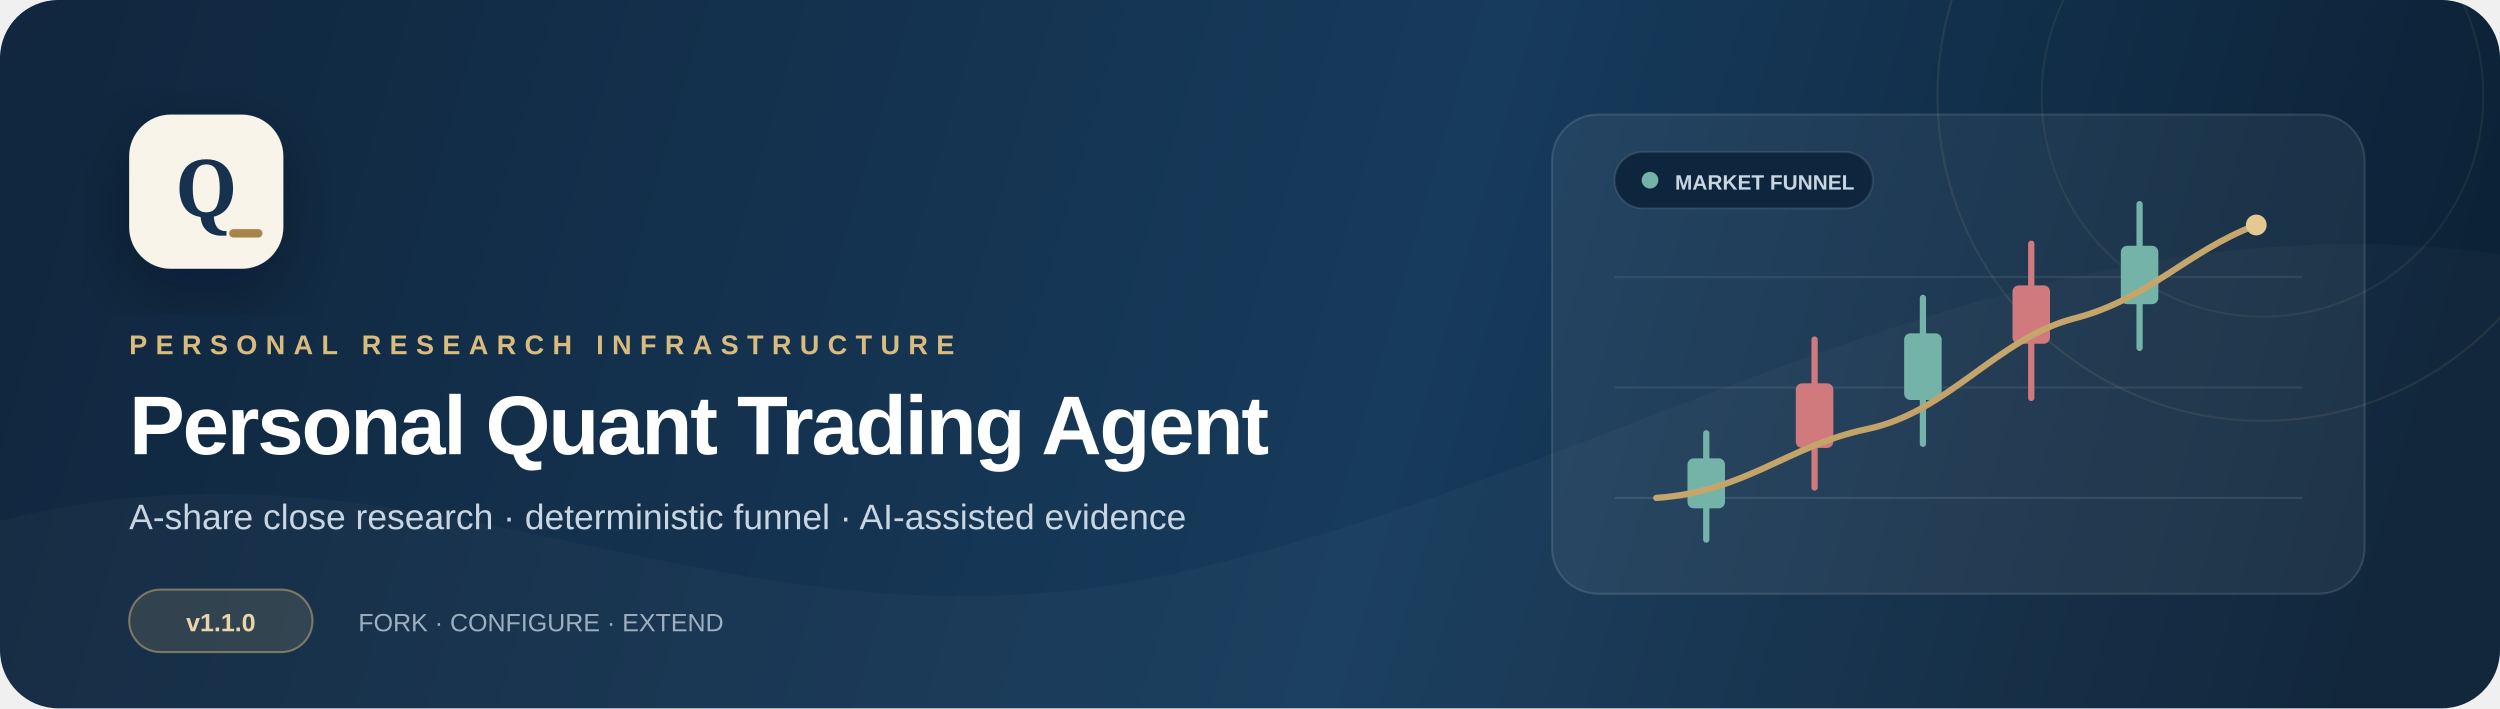
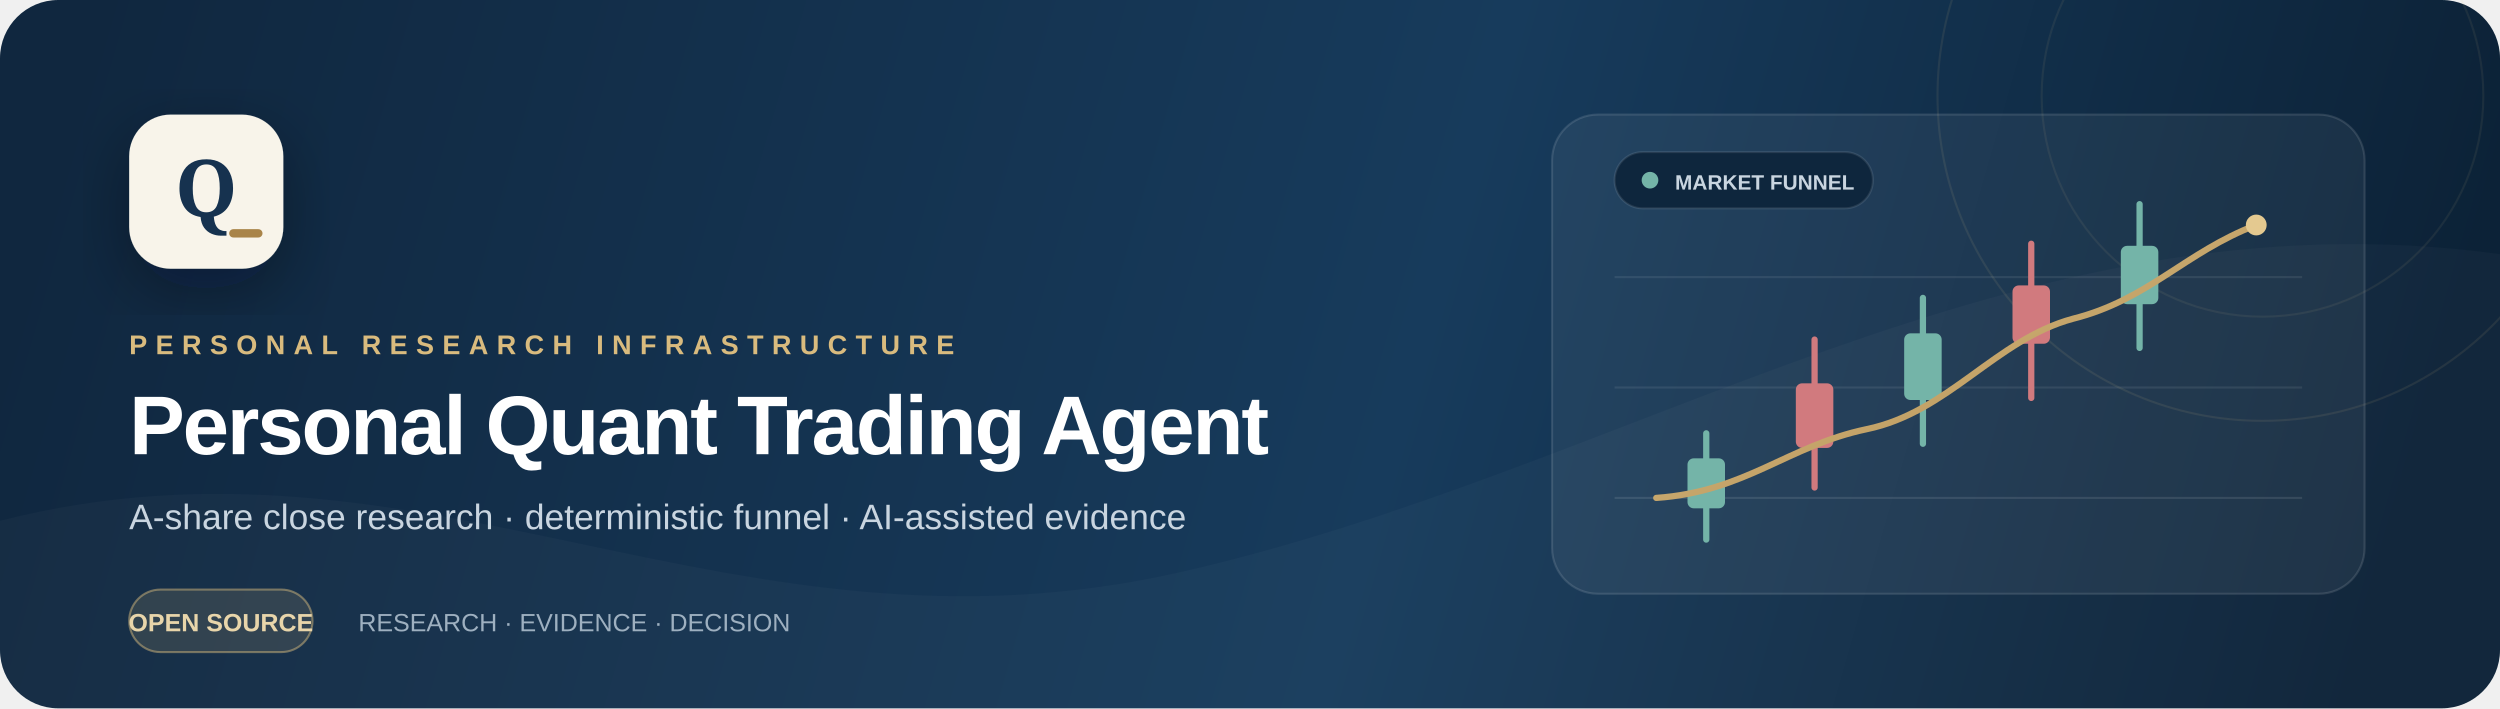
<svg xmlns="http://www.w3.org/2000/svg" width="1200" height="340" viewBox="0 0 1200 340" fill="none">
  <defs>
    <linearGradient id="bg" x1="40" y1="18" x2="1130" y2="330" gradientUnits="userSpaceOnUse">
      <stop stop-color="#10273F" />
      <stop offset="0.58" stop-color="#173B5C" />
      <stop offset="1" stop-color="#0C2237" />
    </linearGradient>
    <linearGradient id="gold" x1="0" y1="0" x2="1" y2="1">
      <stop stop-color="#E4C990" />
      <stop offset="1" stop-color="#A98448" />
    </linearGradient>
    <filter id="shadow" x="-30%" y="-30%" width="160%" height="160%">
      <feDropShadow dx="0" dy="10" stdDeviation="16" flood-color="#06121F" flood-opacity="0.35" />
    </filter>
  </defs>
  <rect width="1200" height="340" rx="28" fill="url(#bg)" />
  <path d="M0 250C204 198 350 323 565 275C783 226 967 90 1200 122V340H0V250Z" fill="#FFFFFF" fill-opacity="0.025" />
  <circle cx="1086" cy="46" r="156" stroke="#D9BB7E" stroke-opacity="0.10" />
  <circle cx="1086" cy="46" r="106" stroke="#D9BB7E" stroke-opacity="0.08" />
  <g transform="translate(62 55)" filter="url(#shadow)">
    <rect width="74" height="74" rx="20" fill="#F8F4EA" />
    <text x="37" y="49" text-anchor="middle" fill="#15314F" font-family="Georgia, serif" font-size="38" font-weight="700">Q</text>
    <path d="M50 57H62" stroke="#A98448" stroke-width="4" stroke-linecap="round" />
  </g>
  <text x="62" y="170" fill="#D9BB7E" font-family="Arial, sans-serif" font-size="13" font-weight="700" letter-spacing="4">PERSONAL RESEARCH INFRASTRUCTURE</text>
  <text x="62" y="218" fill="#FFFFFF" font-family="Arial, sans-serif" font-size="40" font-weight="700" letter-spacing="-1">Personal Quant Trading Agent</text>
  <text x="62" y="254" fill="#C9D5E0" font-family="Arial, sans-serif" font-size="17">A-share close research · deterministic funnel · AI-assisted evidence</text>
  <g transform="translate(62 283)">
    <rect width="88" height="30" rx="15" fill="#D9BB7E" fill-opacity="0.14" stroke="#D9BB7E" stroke-opacity="0.48" />
-     <text x="44" y="20" text-anchor="middle" fill="#E8D5AA" font-family="Arial, sans-serif" font-size="12" font-weight="700">v1.1.0</text>
-     <text x="110" y="20" fill="#9EB0C0" font-family="Arial, sans-serif" font-size="12">FORK · CONFIGURE · EXTEND</text>
+     <text x="44" y="20" text-anchor="middle" fill="#E8D5AA" font-family="Arial, sans-serif" font-size="12" font-weight="700">OPEN SOURCE</text>
+     <text x="110" y="20" fill="#9EB0C0" font-family="Arial, sans-serif" font-size="12">RESEARCH · EVIDENCE · DECISION</text>
  </g>
  <g transform="translate(745 55)">
    <rect width="390" height="230" rx="22" fill="#FFFFFF" fill-opacity="0.055" stroke="#FFFFFF" stroke-opacity="0.12" />
    <path d="M30 184H360" stroke="#FFFFFF" stroke-opacity="0.10" />
    <path d="M30 131H360" stroke="#FFFFFF" stroke-opacity="0.08" />
    <path d="M30 78H360" stroke="#FFFFFF" stroke-opacity="0.08" />
    <g stroke-linecap="round">
      <path d="M74 153V204" stroke="#74B4A8" stroke-width="3" />
      <rect x="65" y="165" width="18" height="24" rx="3" fill="#74B4A8" />
      <path d="M126 108V179" stroke="#D17A7E" stroke-width="3" />
      <rect x="117" y="129" width="18" height="31" rx="3" fill="#D17A7E" />
      <path d="M178 88V158" stroke="#74B4A8" stroke-width="3" />
      <rect x="169" y="105" width="18" height="32" rx="3" fill="#74B4A8" />
      <path d="M230 62V136" stroke="#D17A7E" stroke-width="3" />
      <rect x="221" y="82" width="18" height="28" rx="3" fill="#D17A7E" />
      <path d="M282 43V112" stroke="#74B4A8" stroke-width="3" />
      <rect x="273" y="63" width="18" height="28" rx="3" fill="#74B4A8" />
    </g>
    <path d="M50 184C93 181 113 159 151 151C190 143 213 108 250 98C286 89 304 66 338 53" stroke="url(#gold)" stroke-width="3" stroke-linecap="round" />
    <circle cx="338" cy="53" r="5" fill="#E4C990" />
    <g transform="translate(30 18)">
      <rect width="124" height="27" rx="13.5" fill="#0E263D" stroke="#FFFFFF" stroke-opacity="0.10" />
      <circle cx="17" cy="13.5" r="4" fill="#74B4A8" />
      <text x="29" y="18" fill="#C9D5E0" font-family="Arial, sans-serif" font-size="10" font-weight="700">MARKET FUNNEL</text>
    </g>
  </g>
</svg>
